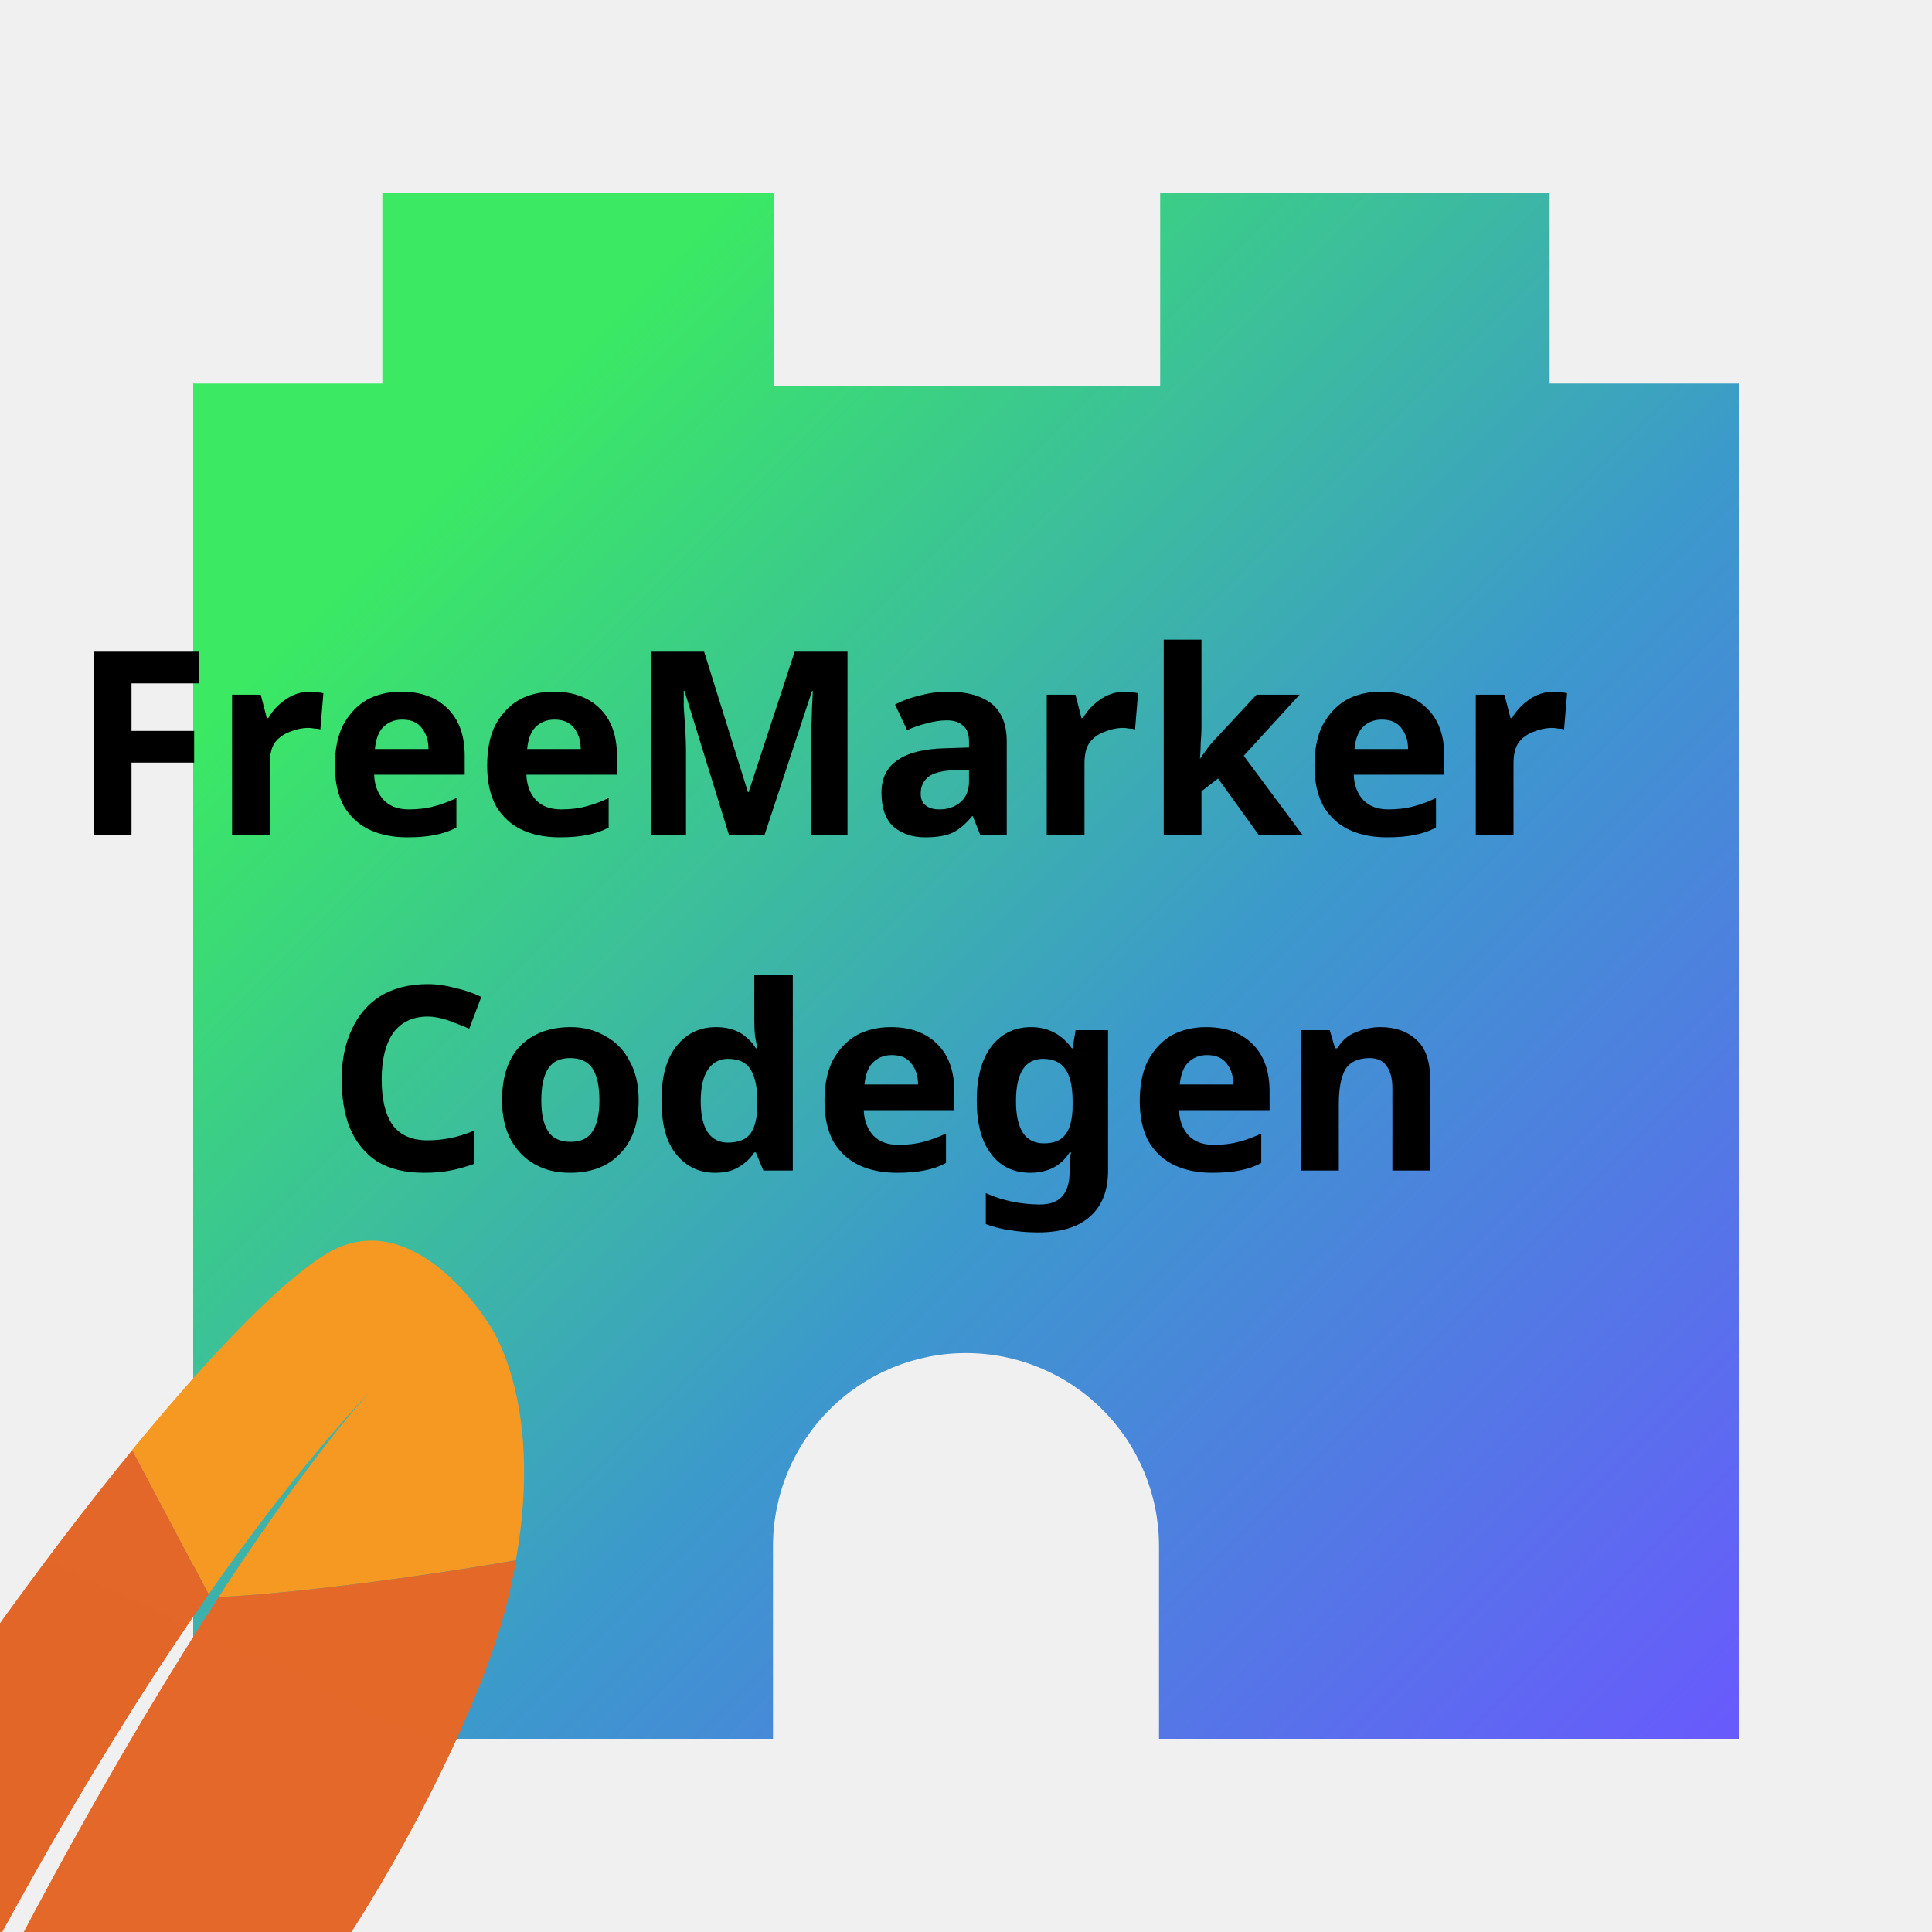
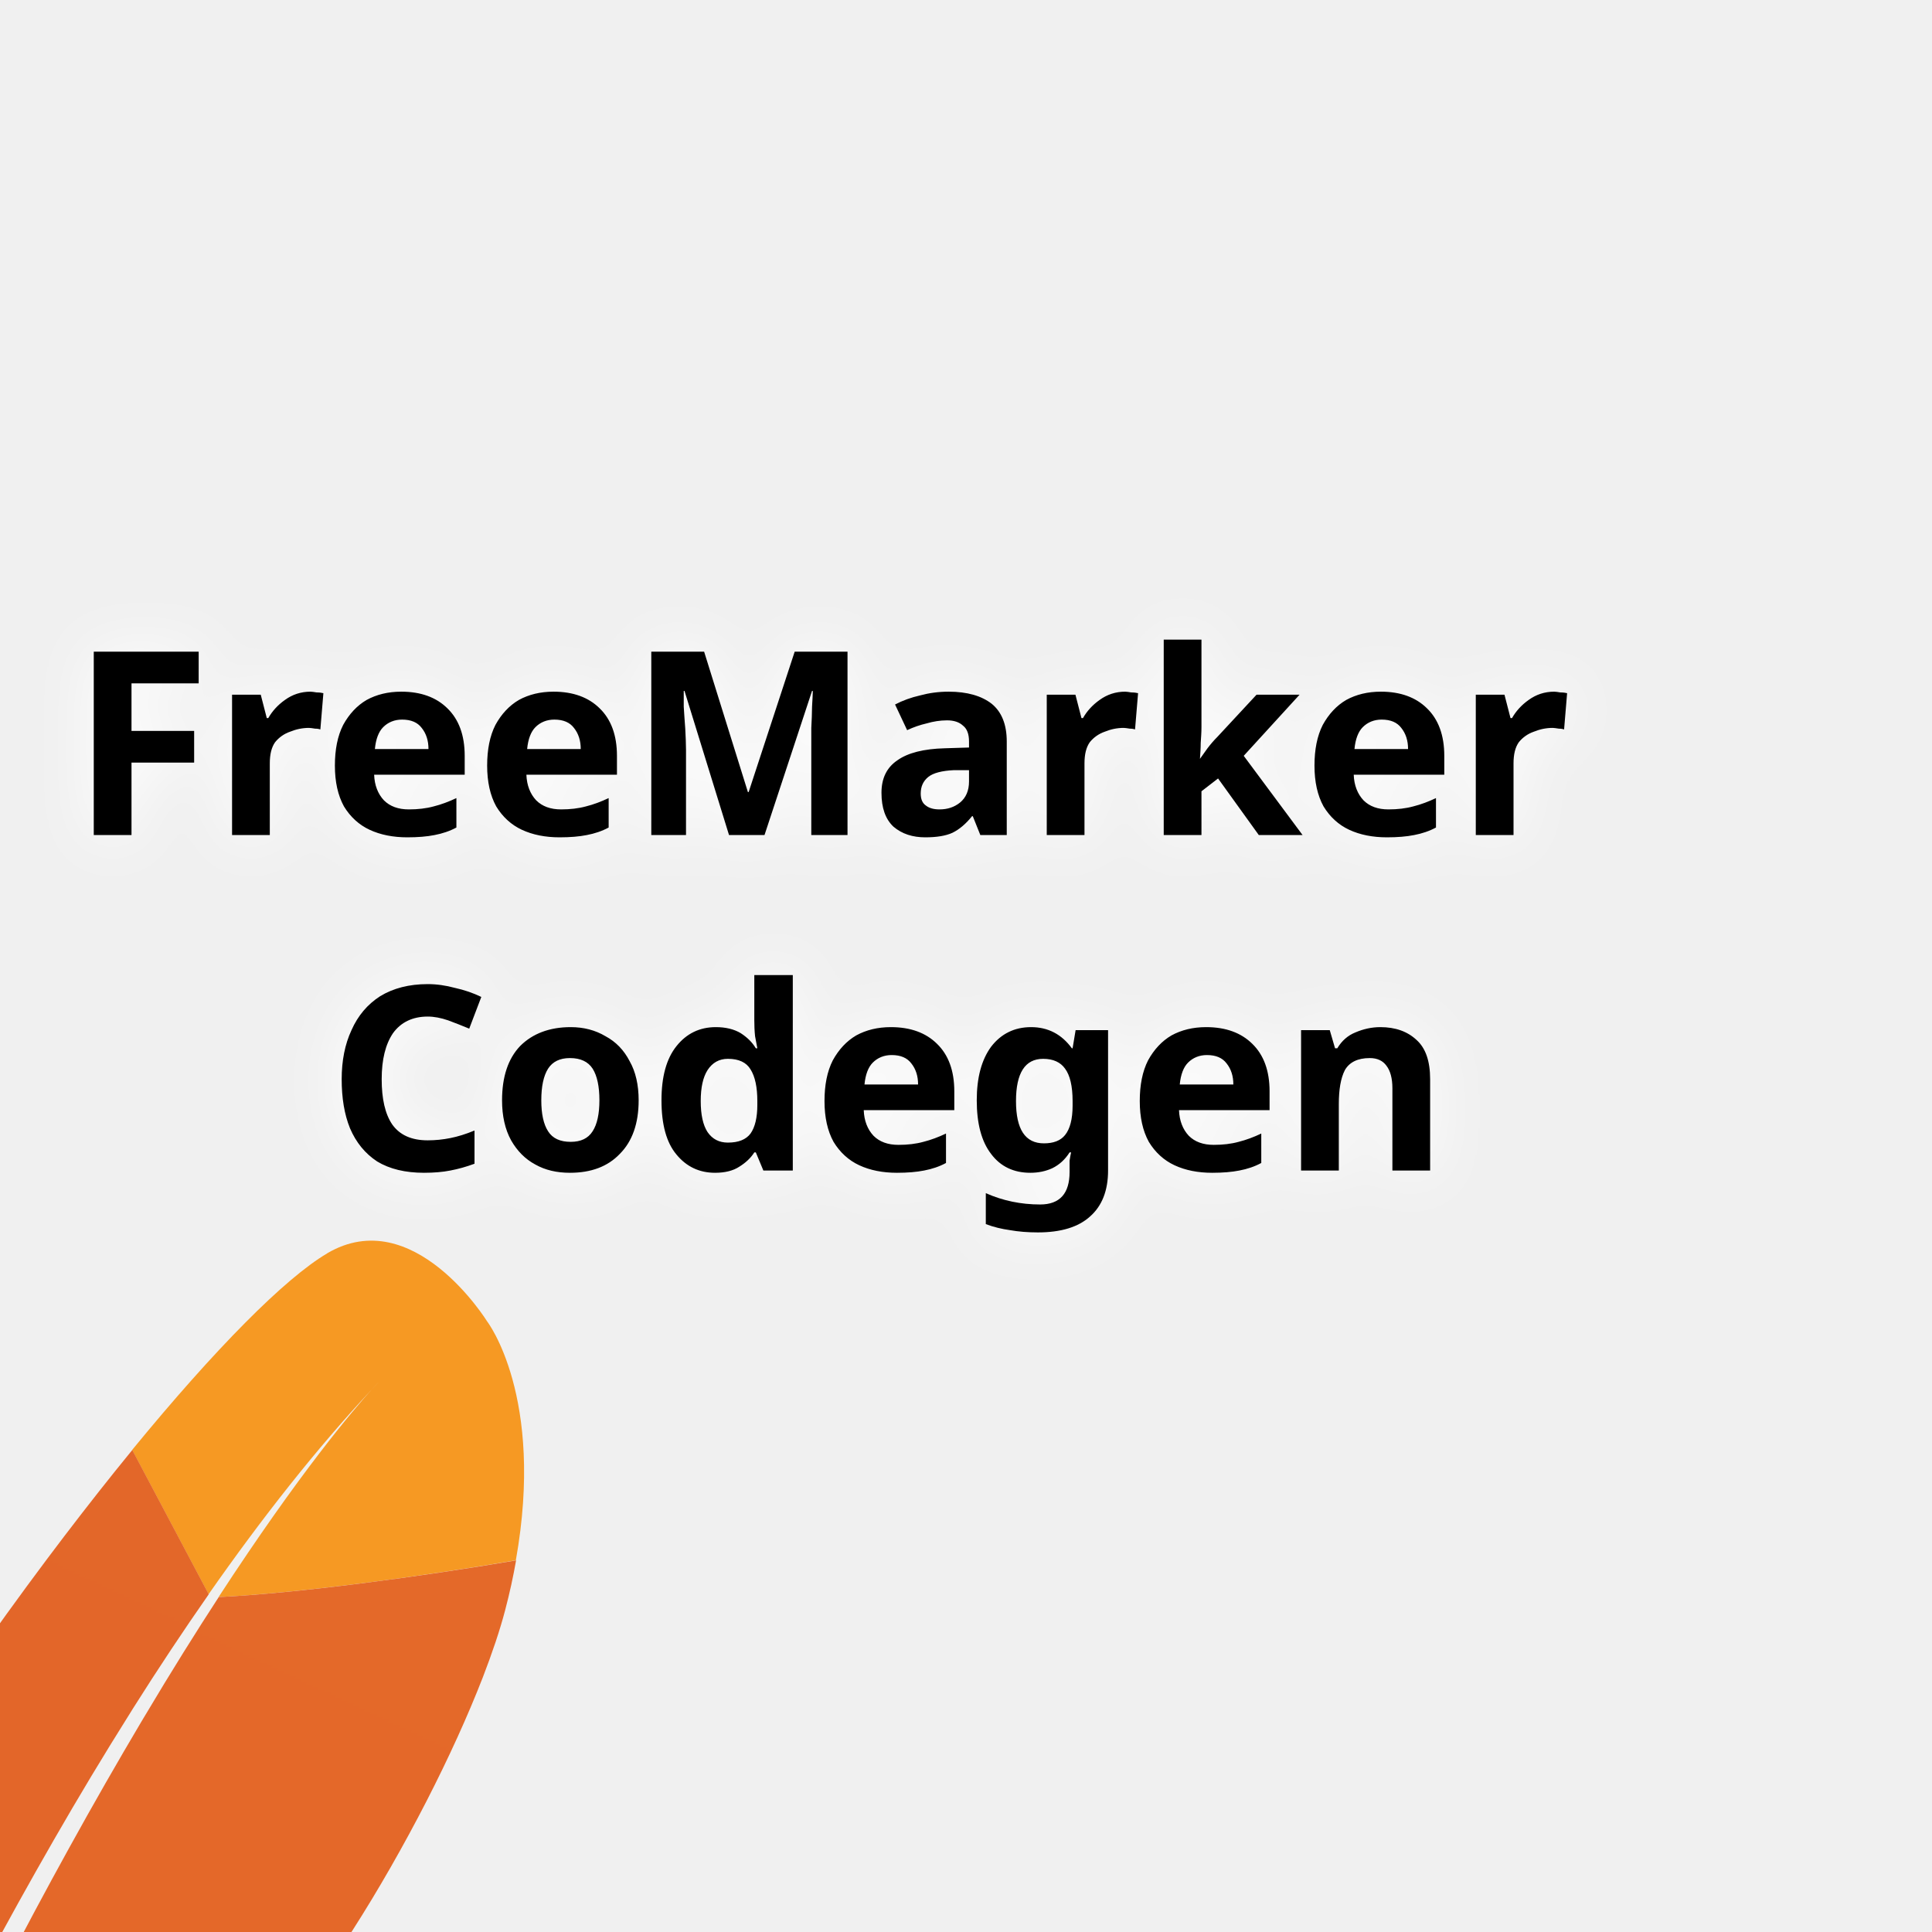
<svg xmlns="http://www.w3.org/2000/svg" width="40" height="40" viewBox="0 0 40 40" fill="none" version="1.1" id="svg3">
-   <path d="M32.084 7.94V4H24.02V7.99H16.029V4H7.916V7.94H4V36H16.004V32.005C16.006 30.946 16.427 29.931 17.177 29.183C17.926 28.434 18.941 28.014 20 28.014C21.059 28.014 22.074 28.434 22.823 29.183C23.573 29.931 23.994 30.946 23.996 32.005V36H36V7.94H32.084Z" fill="url(#paint0_linear)" id="path1" />
  <defs id="defs3">
    <linearGradient id="paint0_linear" x1="2.942" y1="4.9" x2="37.777" y2="39.734" gradientUnits="userSpaceOnUse">
      <stop offset="0.159" stop-color="#3BEA62" id="stop1" />
      <stop offset="0.54" stop-color="#3C99CC" id="stop2" />
      <stop offset="0.937" stop-color="#6B57FF" id="stop3" />
    </linearGradient>
    <linearGradient id="SVGID_1_" gradientUnits="userSpaceOnUse" x1="-5167.096" y1="697.555" x2="-4570.116" y2="1395.619" gradientTransform="matrix(0.4226,-0.9063001,0.9063001,0.4226,3144.813,-4619.299)">
      <stop offset="0" style="stop-color:#F69923" id="stop1-6" />
      <stop offset="0.312" style="stop-color:#F79A23" id="stop2-2" />
      <stop offset="0.838" style="stop-color:#E97826" id="stop3-9" />
    </linearGradient>
    <linearGradient id="SVGID_2_" gradientUnits="userSpaceOnUse" x1="-9585.342" y1="620.505" x2="-5326.209" y2="620.505" gradientTransform="matrix(0.4226,-0.9063001,0.9063001,0.4226,3144.813,-4619.299)">
      <stop offset="0.323" style="stop-color:#9E2064" id="stop11" />
      <stop offset="0.63" style="stop-color:#C92037" id="stop12" />
      <stop offset="0.751" style="stop-color:#CD2335" id="stop13" />
      <stop offset="1" style="stop-color:#E97826" id="stop14" />
    </linearGradient>
    <linearGradient id="SVGID_7_" gradientUnits="userSpaceOnUse" x1="-9610.334" y1="999.733" x2="-5351.202" y2="999.733" gradientTransform="matrix(0.4226,-0.9063001,0.9063001,0.4226,3144.813,-4619.299)">
      <stop offset="0.323" style="stop-color:#9E2064" id="stop31" />
      <stop offset="0.63" style="stop-color:#C92037" id="stop32" />
      <stop offset="0.751" style="stop-color:#CD2335" id="stop33" />
      <stop offset="1" style="stop-color:#E97826" id="stop34" />
    </linearGradient>
+     <filter style="color-interpolation-filters:sRGB;" id="filter2" x="-0.059" y="-0.119" width="1.118" height="1.237">
+       <feGaussianBlur stdDeviation="0.6 0.6" result="blur" id="feGaussianBlur2" />
+     </filter>
  </defs>
  <path fill="url(#SVGID_1_)" d="m 6.772,25.951 c -0.869,0.512 -2.312,1.965 -4.036,4.068 l 1.583,2.988 c 1.111,-1.59 2.24,-3.02 3.379,-4.241 0.088,-0.097 0.134,-0.143 0.134,-0.143 -0.045,0.047 -0.089,0.096 -0.134,0.143 -0.368,0.406 -1.486,1.71 -3.173,4.3 1.624,-0.081 4.12,-0.413 6.155,-0.762 0.606,-3.392 -0.594,-4.945 -0.594,-4.945 0,0 -1.524,-2.467 -3.315,-1.409 z" id="path3" style="fill:url(#SVGID_1_);stroke-width:1" />
  <path fill="none" d="m 4.092,42.998 c 0.012,-0.003 0.023,-0.004 0.035,-0.007 l -0.228,0.025 c -0.015,0.007 -0.026,0.013 -0.041,0.018 0.079,-0.012 0.156,-0.025 0.233,-0.037 z" id="path4" style="stroke-width:1" />
  <path fill="url(#SVGID_2_)" d="m -0.347,40.729 c 0.481,-0.899 0.969,-1.779 1.461,-2.634 0.511,-0.889 1.029,-1.751 1.552,-2.582 0.03,-0.048 0.062,-0.098 0.092,-0.148 0.516,-0.818 1.038,-1.604 1.564,-2.357 l -1.583,-2.988 c -0.119,0.145 -0.239,0.294 -0.36,0.444 -0.456,0.569 -0.931,1.181 -1.417,1.83 -0.548,0.731 -1.111,1.513 -1.684,2.332 -0.528,0.758 -1.064,1.551 -1.6,2.371 -0.456,0.699 -0.915,1.418 -1.37,2.156 -0.017,0.028 -0.034,0.055 -0.051,0.083 l 2.06,4.07 c 0.44,-0.872 0.886,-1.731 1.337,-2.576 z" id="path14" style="fill:url(#SVGID_2_);stroke-width:1" />
  <path fill="url(#SVGID_7_)" d="m 4.527,33.068 c -0.465,0.714 -0.974,1.526 -1.52,2.444 -0.029,0.047 -0.058,0.097 -0.087,0.145 -0.472,0.796 -0.974,1.669 -1.501,2.625 -0.456,0.826 -0.931,1.712 -1.423,2.665 -0.43,0.83 -0.874,1.71 -1.33,2.642 l 5.234,-0.574 c 1.524,-0.701 2.206,-1.336 2.868,-2.253 0.176,-0.253 0.353,-0.518 0.528,-0.792 0.537,-0.839 1.064,-1.763 1.536,-2.682 0.455,-0.887 0.856,-1.767 1.164,-2.56 0.195,-0.505 0.353,-0.974 0.461,-1.385 0.096,-0.363 0.17,-0.708 0.228,-1.037 -2.038,0.347 -4.534,0.68 -6.158,0.76 z" id="path34" style="fill:url(#SVGID_7_);stroke-width:1" />
-   <text xml:space="preserve" style="font-style:normal;font-weight:normal;font-size:5.333px;line-height:1.25;font-family:sans-serif;letter-spacing:0px;word-spacing:0px;fill:#000000;fill-opacity:1;stroke:none" x="20.47" y="17.286" id="text3">
-     <tspan id="tspan3" x="20.47" y="17.286" style="font-style:normal;font-variant:normal;font-weight:bold;font-stretch:normal;font-size:5.333px;font-family:Dosis;-inkscape-font-specification:'Dosis Bold';text-align:center;text-anchor:middle">FreeMarker</tspan>
-     <tspan x="20.47" y="24.234" style="font-style:normal;font-variant:normal;font-weight:bold;font-stretch:normal;font-size:5.333px;font-family:Dosis;-inkscape-font-specification:'Dosis Bold';text-align:center;text-anchor:middle" id="tspan4">Codegen</tspan>
+   <text xml:space="preserve" style="font-style:normal;font-weight:normal;font-size:5.333px;line-height:1.25;font-family:sans-serif;letter-spacing:0px;word-spacing:0px;fill:#ffffff;fill-opacity:1;stroke:none;filter:url(#filter2)" x="20.47" y="17.286" id="text3">
+     <tspan id="tspan3" x="20.47" y="17.286" style="font-style:normal;font-variant:normal;font-weight:bold;font-stretch:normal;font-size:5.333px;font-family:Dosis;-inkscape-font-specification:'Dosis Bold';text-align:center;text-anchor:middle;fill:#ffffff">FreeMarker</tspan>
+     <tspan x="20.47" y="24.234" style="font-style:normal;font-variant:normal;font-weight:bold;font-stretch:normal;font-size:5.333px;font-family:Dosis;-inkscape-font-specification:'Dosis Bold';text-align:center;text-anchor:middle;fill:#ffffff" id="tspan4">Codegen</tspan>
+   </text>
+   <text xml:space="preserve" style="font-style:normal;font-weight:normal;font-size:5.333px;line-height:1.25;font-family:sans-serif;letter-spacing:0px;word-spacing:0px;fill:#000000;fill-opacity:1;stroke:none" x="20.47" y="17.286" id="text2">
+     <tspan id="tspan1" x="20.47" y="17.286" style="font-style:normal;font-variant:normal;font-weight:bold;font-stretch:normal;font-size:5.333px;font-family:Dosis;-inkscape-font-specification:'Dosis Bold';text-align:center;text-anchor:middle">FreeMarker</tspan>
+     <tspan x="20.47" y="24.234" style="font-style:normal;font-variant:normal;font-weight:bold;font-stretch:normal;font-size:5.333px;font-family:Dosis;-inkscape-font-specification:'Dosis Bold';text-align:center;text-anchor:middle" id="tspan2">Codegen</tspan>
  </text>
</svg>
